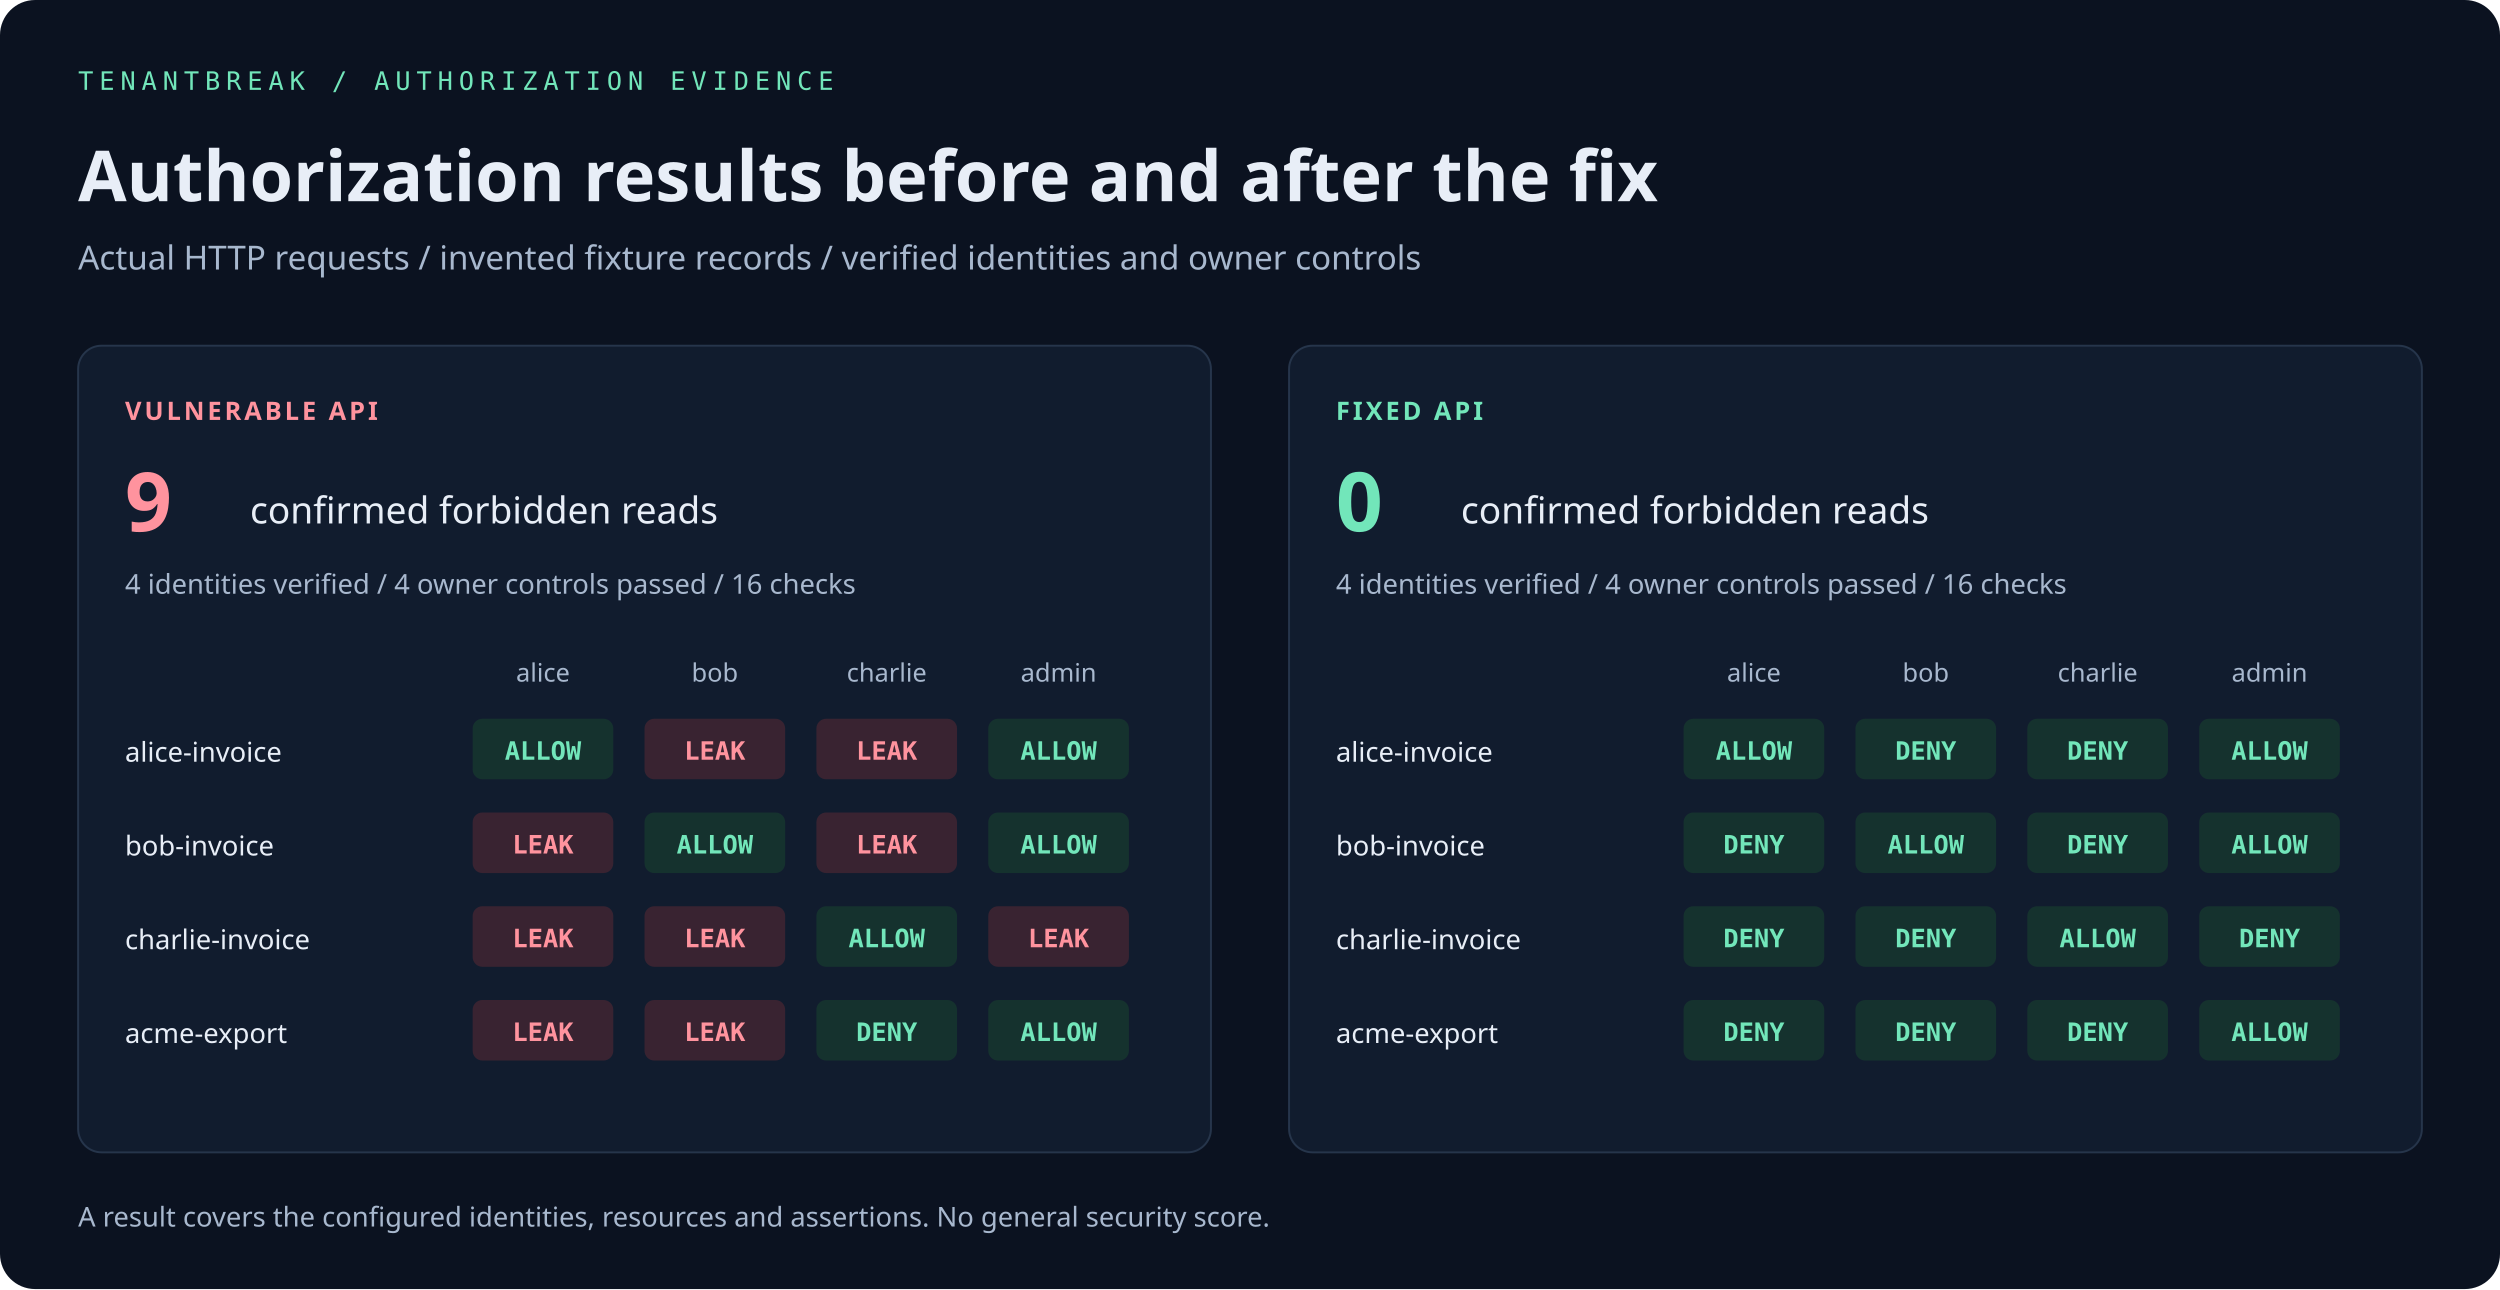
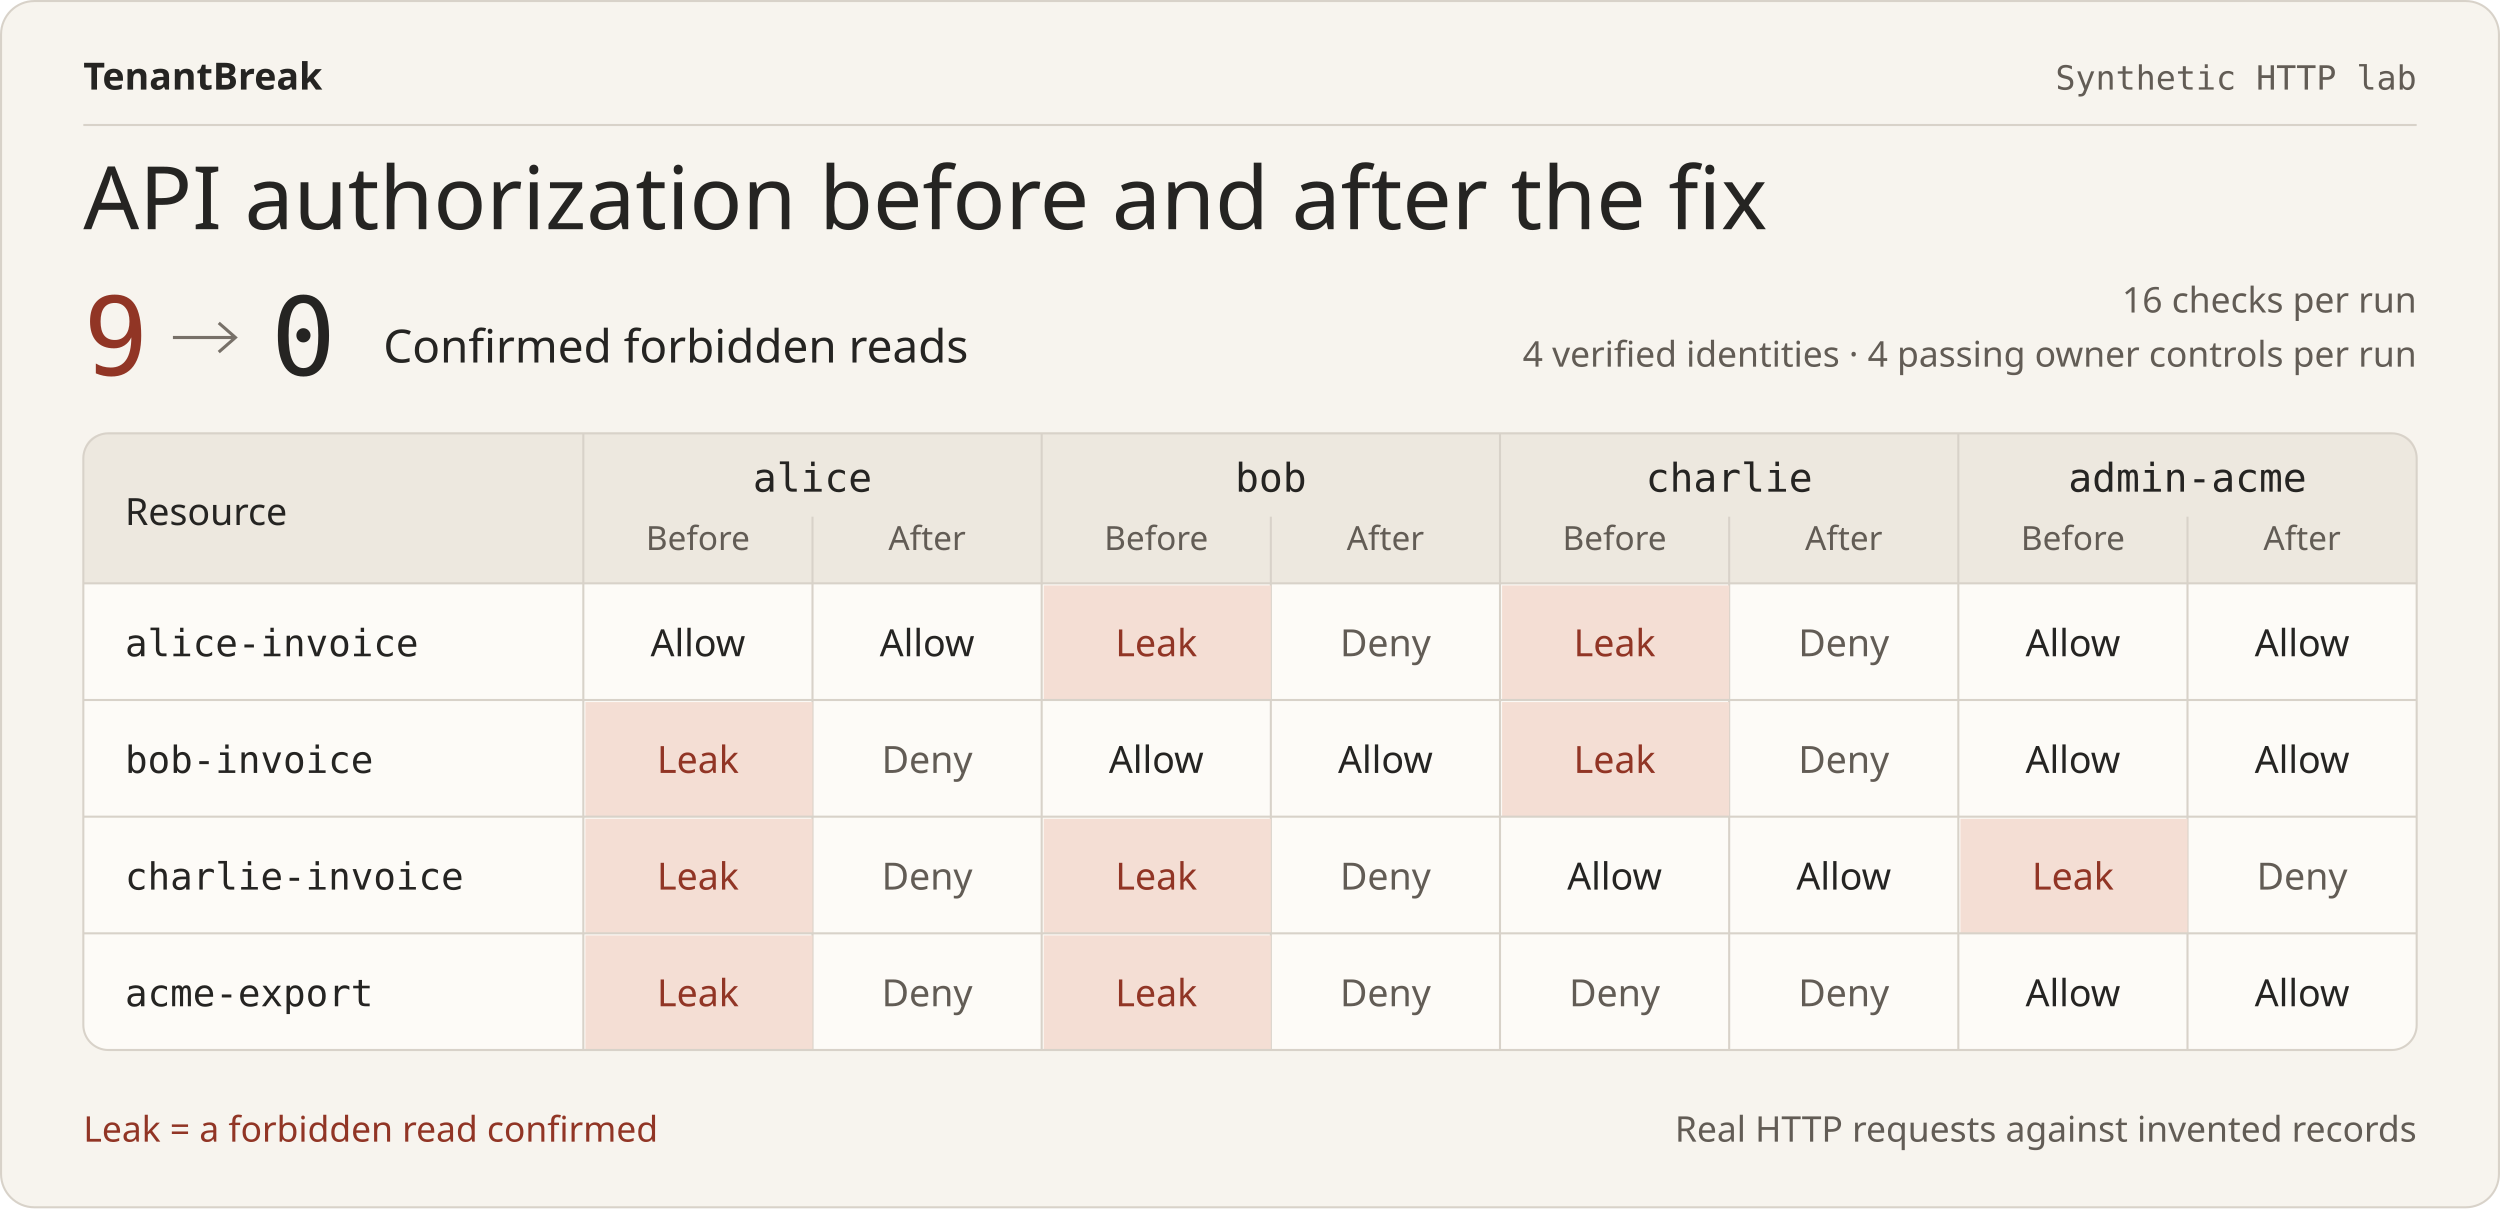
- <svg xmlns="http://www.w3.org/2000/svg" width="1280" height="660" viewBox="0 0 1280 660" role="img" aria-labelledby="title desc">
-   <rect width="1280" height="660" rx="18" fill="#0b1220" />
-   <g font-family="system-ui,Segoe UI,sans-serif">
-     <text x="40" y="46" fill="#72e6ba" font-family="monospace" font-size="13" letter-spacing="3">TENANTBREAK / AUTHORIZATION EVIDENCE</text>
-     <text x="40" y="103" fill="#e8eef7" font-size="36" font-weight="700">Authorization results before and after the fix</text>
-     <text x="40" y="138" fill="#a8b8ce" font-size="17">Actual HTTP requests / invented fixture records / verified identities and owner controls</text>
-     <rect x="40" y="177" width="580" height="413" rx="12" fill="#111c2e" stroke="#26354b" />
-     <text x="64" y="215" fill="#ff939e" font-size="13" font-weight="700" letter-spacing="1.5">VULNERABLE API</text>
-     <text x="64" y="272" fill="#ff939e" font-size="42" font-weight="700">9</text>
-     <text x="128" y="268" fill="#e8eef7" font-size="19">confirmed forbidden reads</text>
-     <text x="64" y="304" fill="#a8b8ce" font-size="14">4 identities verified / 4 owner controls passed / 16 checks</text>
-     <text x="278" y="349" text-anchor="middle" fill="#a8b8ce" font-size="13">alice</text>
-     <text x="366" y="349" text-anchor="middle" fill="#a8b8ce" font-size="13">bob</text>
-     <text x="454" y="349" text-anchor="middle" fill="#a8b8ce" font-size="13">charlie</text>
-     <text x="542" y="349" text-anchor="middle" fill="#a8b8ce" font-size="13">admin</text>
-     <text x="64" y="390" fill="#e8eef7" font-size="14">alice-invoice</text>
-     <rect x="242" y="368" width="72" height="31" rx="5" fill="#15322e" />
-     <text x="278" y="389" text-anchor="middle" fill="#72e6ba" font-family="monospace" font-size="13" font-weight="700">ALLOW</text>
-     <rect x="330" y="368" width="72" height="31" rx="5" fill="#392331" />
-     <text x="366" y="389" text-anchor="middle" fill="#ff939e" font-family="monospace" font-size="13" font-weight="700">LEAK</text>
-     <rect x="418" y="368" width="72" height="31" rx="5" fill="#392331" />
-     <text x="454" y="389" text-anchor="middle" fill="#ff939e" font-family="monospace" font-size="13" font-weight="700">LEAK</text>
-     <rect x="506" y="368" width="72" height="31" rx="5" fill="#15322e" />
-     <text x="542" y="389" text-anchor="middle" fill="#72e6ba" font-family="monospace" font-size="13" font-weight="700">ALLOW</text>
-     <text x="64" y="438" fill="#e8eef7" font-size="14">bob-invoice</text>
-     <rect x="242" y="416" width="72" height="31" rx="5" fill="#392331" />
-     <text x="278" y="437" text-anchor="middle" fill="#ff939e" font-family="monospace" font-size="13" font-weight="700">LEAK</text>
-     <rect x="330" y="416" width="72" height="31" rx="5" fill="#15322e" />
-     <text x="366" y="437" text-anchor="middle" fill="#72e6ba" font-family="monospace" font-size="13" font-weight="700">ALLOW</text>
-     <rect x="418" y="416" width="72" height="31" rx="5" fill="#392331" />
-     <text x="454" y="437" text-anchor="middle" fill="#ff939e" font-family="monospace" font-size="13" font-weight="700">LEAK</text>
-     <rect x="506" y="416" width="72" height="31" rx="5" fill="#15322e" />
-     <text x="542" y="437" text-anchor="middle" fill="#72e6ba" font-family="monospace" font-size="13" font-weight="700">ALLOW</text>
-     <text x="64" y="486" fill="#e8eef7" font-size="14">charlie-invoice</text>
-     <rect x="242" y="464" width="72" height="31" rx="5" fill="#392331" />
-     <text x="278" y="485" text-anchor="middle" fill="#ff939e" font-family="monospace" font-size="13" font-weight="700">LEAK</text>
-     <rect x="330" y="464" width="72" height="31" rx="5" fill="#392331" />
-     <text x="366" y="485" text-anchor="middle" fill="#ff939e" font-family="monospace" font-size="13" font-weight="700">LEAK</text>
-     <rect x="418" y="464" width="72" height="31" rx="5" fill="#15322e" />
-     <text x="454" y="485" text-anchor="middle" fill="#72e6ba" font-family="monospace" font-size="13" font-weight="700">ALLOW</text>
-     <rect x="506" y="464" width="72" height="31" rx="5" fill="#392331" />
-     <text x="542" y="485" text-anchor="middle" fill="#ff939e" font-family="monospace" font-size="13" font-weight="700">LEAK</text>
-     <text x="64" y="534" fill="#e8eef7" font-size="14">acme-export</text>
-     <rect x="242" y="512" width="72" height="31" rx="5" fill="#392331" />
-     <text x="278" y="533" text-anchor="middle" fill="#ff939e" font-family="monospace" font-size="13" font-weight="700">LEAK</text>
-     <rect x="330" y="512" width="72" height="31" rx="5" fill="#392331" />
-     <text x="366" y="533" text-anchor="middle" fill="#ff939e" font-family="monospace" font-size="13" font-weight="700">LEAK</text>
-     <rect x="418" y="512" width="72" height="31" rx="5" fill="#15322e" />
-     <text x="454" y="533" text-anchor="middle" fill="#72e6ba" font-family="monospace" font-size="13" font-weight="700">DENY</text>
-     <rect x="506" y="512" width="72" height="31" rx="5" fill="#15322e" />
-     <text x="542" y="533" text-anchor="middle" fill="#72e6ba" font-family="monospace" font-size="13" font-weight="700">ALLOW</text>
-     <rect x="660" y="177" width="580" height="413" rx="12" fill="#111c2e" stroke="#26354b" />
-     <text x="684" y="215" fill="#72e6ba" font-size="13" font-weight="700" letter-spacing="1.5">FIXED API</text>
-     <text x="684" y="272" fill="#72e6ba" font-size="42" font-weight="700">0</text>
-     <text x="748" y="268" fill="#e8eef7" font-size="19">confirmed forbidden reads</text>
-     <text x="684" y="304" fill="#a8b8ce" font-size="14">4 identities verified / 4 owner controls passed / 16 checks</text>
-     <text x="898" y="349" text-anchor="middle" fill="#a8b8ce" font-size="13">alice</text>
-     <text x="986" y="349" text-anchor="middle" fill="#a8b8ce" font-size="13">bob</text>
-     <text x="1074" y="349" text-anchor="middle" fill="#a8b8ce" font-size="13">charlie</text>
-     <text x="1162" y="349" text-anchor="middle" fill="#a8b8ce" font-size="13">admin</text>
-     <text x="684" y="390" fill="#e8eef7" font-size="14">alice-invoice</text>
-     <rect x="862" y="368" width="72" height="31" rx="5" fill="#15322e" />
-     <text x="898" y="389" text-anchor="middle" fill="#72e6ba" font-family="monospace" font-size="13" font-weight="700">ALLOW</text>
-     <rect x="950" y="368" width="72" height="31" rx="5" fill="#15322e" />
-     <text x="986" y="389" text-anchor="middle" fill="#72e6ba" font-family="monospace" font-size="13" font-weight="700">DENY</text>
-     <rect x="1038" y="368" width="72" height="31" rx="5" fill="#15322e" />
-     <text x="1074" y="389" text-anchor="middle" fill="#72e6ba" font-family="monospace" font-size="13" font-weight="700">DENY</text>
-     <rect x="1126" y="368" width="72" height="31" rx="5" fill="#15322e" />
-     <text x="1162" y="389" text-anchor="middle" fill="#72e6ba" font-family="monospace" font-size="13" font-weight="700">ALLOW</text>
-     <text x="684" y="438" fill="#e8eef7" font-size="14">bob-invoice</text>
-     <rect x="862" y="416" width="72" height="31" rx="5" fill="#15322e" />
-     <text x="898" y="437" text-anchor="middle" fill="#72e6ba" font-family="monospace" font-size="13" font-weight="700">DENY</text>
-     <rect x="950" y="416" width="72" height="31" rx="5" fill="#15322e" />
-     <text x="986" y="437" text-anchor="middle" fill="#72e6ba" font-family="monospace" font-size="13" font-weight="700">ALLOW</text>
-     <rect x="1038" y="416" width="72" height="31" rx="5" fill="#15322e" />
-     <text x="1074" y="437" text-anchor="middle" fill="#72e6ba" font-family="monospace" font-size="13" font-weight="700">DENY</text>
-     <rect x="1126" y="416" width="72" height="31" rx="5" fill="#15322e" />
-     <text x="1162" y="437" text-anchor="middle" fill="#72e6ba" font-family="monospace" font-size="13" font-weight="700">ALLOW</text>
-     <text x="684" y="486" fill="#e8eef7" font-size="14">charlie-invoice</text>
-     <rect x="862" y="464" width="72" height="31" rx="5" fill="#15322e" />
-     <text x="898" y="485" text-anchor="middle" fill="#72e6ba" font-family="monospace" font-size="13" font-weight="700">DENY</text>
-     <rect x="950" y="464" width="72" height="31" rx="5" fill="#15322e" />
-     <text x="986" y="485" text-anchor="middle" fill="#72e6ba" font-family="monospace" font-size="13" font-weight="700">DENY</text>
-     <rect x="1038" y="464" width="72" height="31" rx="5" fill="#15322e" />
-     <text x="1074" y="485" text-anchor="middle" fill="#72e6ba" font-family="monospace" font-size="13" font-weight="700">ALLOW</text>
-     <rect x="1126" y="464" width="72" height="31" rx="5" fill="#15322e" />
-     <text x="1162" y="485" text-anchor="middle" fill="#72e6ba" font-family="monospace" font-size="13" font-weight="700">DENY</text>
-     <text x="684" y="534" fill="#e8eef7" font-size="14">acme-export</text>
-     <rect x="862" y="512" width="72" height="31" rx="5" fill="#15322e" />
-     <text x="898" y="533" text-anchor="middle" fill="#72e6ba" font-family="monospace" font-size="13" font-weight="700">DENY</text>
-     <rect x="950" y="512" width="72" height="31" rx="5" fill="#15322e" />
-     <text x="986" y="533" text-anchor="middle" fill="#72e6ba" font-family="monospace" font-size="13" font-weight="700">DENY</text>
-     <rect x="1038" y="512" width="72" height="31" rx="5" fill="#15322e" />
-     <text x="1074" y="533" text-anchor="middle" fill="#72e6ba" font-family="monospace" font-size="13" font-weight="700">DENY</text>
-     <rect x="1126" y="512" width="72" height="31" rx="5" fill="#15322e" />
-     <text x="1162" y="533" text-anchor="middle" fill="#72e6ba" font-family="monospace" font-size="13" font-weight="700">ALLOW</text>
-     <text x="40" y="628" fill="#a8b8ce" font-size="14">A result covers the configured identities, resources and assertions. No general security score.</text>
-   </g>
+ <svg xmlns="http://www.w3.org/2000/svg" width="1200" height="580" viewBox="0 0 1200 580" role="img" aria-labelledby="title desc">
+   <style>
+ text{font-family:system-ui,Segoe UI,sans-serif;fill:#252422;font-variant-numeric:tabular-nums}
+ .mono{font-family:Consolas,Menlo,monospace}.meta{fill:#625c55}.rule{stroke:#d8d2c9}.leak{fill:#913525}
+ </style>
+   <rect x="0.5" y="0.5" width="1199" height="579" rx="16" fill="#f7f4ee" stroke="#d8d2c9" />
+   <text x="40" y="43" font-size="18" font-weight="600">TenantBreak</text>
+   <text x="1160" y="43" text-anchor="end" class="mono meta" font-size="16">Synthetic HTTP lab</text>
+   <path d="M40 60H1160" class="rule" />
+   <text x="40" y="110" font-size="42" font-weight="500">API authorization before and after the fix</text>
+   <text x="40" y="180" class="mono leak" font-size="52">9</text>
+   <path d="M83 162h30m-8-7 8 7-8 7" fill="none" stroke="#777068" stroke-width="1.5" />
+   <text x="130" y="180" class="mono" font-size="52">0</text>
+   <text x="184" y="174" font-size="22">Confirmed forbidden reads</text>
+   <text x="1160" y="150" text-anchor="end" class="meta" font-size="17">16 checks per run</text>
+   <text x="1160" y="176" text-anchor="end" class="meta" font-size="17">4 verified identities · 4 passing owner controls per run</text>
+   <rect x="40" y="208" width="1120" height="296" rx="12" fill="#fdfbf7" />
+   <path d="M52 208H1148Q1160 208 1160 220V280H40V220Q40 208 52 208Z" fill="#ede8df" />
+   <text x="60" y="252" font-size="18" font-weight="500">Resource</text>
+   <text x="390" y="236" text-anchor="middle" class="mono" font-size="19">alice</text>
+   <text x="335" y="264" text-anchor="middle" class="meta" font-size="16">Before</text>
+   <text x="445" y="264" text-anchor="middle" class="meta" font-size="16">After</text>
+   <path d="M280 208V504M390 248V504" class="rule" />
+   <text x="610" y="236" text-anchor="middle" class="mono" font-size="19">bob</text>
+   <text x="555" y="264" text-anchor="middle" class="meta" font-size="16">Before</text>
+   <text x="665" y="264" text-anchor="middle" class="meta" font-size="16">After</text>
+   <path d="M500 208V504M610 248V504" class="rule" />
+   <text x="830" y="236" text-anchor="middle" class="mono" font-size="19">charlie</text>
+   <text x="775" y="264" text-anchor="middle" class="meta" font-size="16">Before</text>
+   <text x="885" y="264" text-anchor="middle" class="meta" font-size="16">After</text>
+   <path d="M720 208V504M830 248V504" class="rule" />
+   <text x="1050" y="236" text-anchor="middle" class="mono" font-size="19">admin-acme</text>
+   <text x="995" y="264" text-anchor="middle" class="meta" font-size="16">Before</text>
+   <text x="1105" y="264" text-anchor="middle" class="meta" font-size="16">After</text>
+   <path d="M940 208V504M1050 248V504" class="rule" />
+   <text x="60" y="315" class="mono" font-size="18">alice-invoice</text>
+   <text x="335" y="315" text-anchor="middle" class="" font-size="18">Allow</text>
+   <text x="445" y="315" text-anchor="middle" class="" font-size="18">Allow</text>
+   <rect x="501" y="281" width="109" height="55" fill="#f4ded4" />
+   <text x="555" y="315" text-anchor="middle" class="leak" font-size="18">Leak</text>
+   <text x="665" y="315" text-anchor="middle" class="meta" font-size="18">Deny</text>
+   <rect x="721" y="281" width="109" height="55" fill="#f4ded4" />
+   <text x="775" y="315" text-anchor="middle" class="leak" font-size="18">Leak</text>
+   <text x="885" y="315" text-anchor="middle" class="meta" font-size="18">Deny</text>
+   <text x="995" y="315" text-anchor="middle" class="" font-size="18">Allow</text>
+   <text x="1105" y="315" text-anchor="middle" class="" font-size="18">Allow</text>
+   <path d="M40 280H1160" class="rule" />
+   <text x="60" y="371" class="mono" font-size="18">bob-invoice</text>
+   <rect x="281" y="337" width="109" height="55" fill="#f4ded4" />
+   <text x="335" y="371" text-anchor="middle" class="leak" font-size="18">Leak</text>
+   <text x="445" y="371" text-anchor="middle" class="meta" font-size="18">Deny</text>
+   <text x="555" y="371" text-anchor="middle" class="" font-size="18">Allow</text>
+   <text x="665" y="371" text-anchor="middle" class="" font-size="18">Allow</text>
+   <rect x="721" y="337" width="109" height="55" fill="#f4ded4" />
+   <text x="775" y="371" text-anchor="middle" class="leak" font-size="18">Leak</text>
+   <text x="885" y="371" text-anchor="middle" class="meta" font-size="18">Deny</text>
+   <text x="995" y="371" text-anchor="middle" class="" font-size="18">Allow</text>
+   <text x="1105" y="371" text-anchor="middle" class="" font-size="18">Allow</text>
+   <path d="M40 336H1160" class="rule" />
+   <text x="60" y="427" class="mono" font-size="18">charlie-invoice</text>
+   <rect x="281" y="393" width="109" height="55" fill="#f4ded4" />
+   <text x="335" y="427" text-anchor="middle" class="leak" font-size="18">Leak</text>
+   <text x="445" y="427" text-anchor="middle" class="meta" font-size="18">Deny</text>
+   <rect x="501" y="393" width="109" height="55" fill="#f4ded4" />
+   <text x="555" y="427" text-anchor="middle" class="leak" font-size="18">Leak</text>
+   <text x="665" y="427" text-anchor="middle" class="meta" font-size="18">Deny</text>
+   <text x="775" y="427" text-anchor="middle" class="" font-size="18">Allow</text>
+   <text x="885" y="427" text-anchor="middle" class="" font-size="18">Allow</text>
+   <rect x="941" y="393" width="109" height="55" fill="#f4ded4" />
+   <text x="995" y="427" text-anchor="middle" class="leak" font-size="18">Leak</text>
+   <text x="1105" y="427" text-anchor="middle" class="meta" font-size="18">Deny</text>
+   <path d="M40 392H1160" class="rule" />
+   <text x="60" y="483" class="mono" font-size="18">acme-export</text>
+   <rect x="281" y="449" width="109" height="55" fill="#f4ded4" />
+   <text x="335" y="483" text-anchor="middle" class="leak" font-size="18">Leak</text>
+   <text x="445" y="483" text-anchor="middle" class="meta" font-size="18">Deny</text>
+   <rect x="501" y="449" width="109" height="55" fill="#f4ded4" />
+   <text x="555" y="483" text-anchor="middle" class="leak" font-size="18">Leak</text>
+   <text x="665" y="483" text-anchor="middle" class="meta" font-size="18">Deny</text>
+   <text x="775" y="483" text-anchor="middle" class="meta" font-size="18">Deny</text>
+   <text x="885" y="483" text-anchor="middle" class="meta" font-size="18">Deny</text>
+   <text x="995" y="483" text-anchor="middle" class="" font-size="18">Allow</text>
+   <text x="1105" y="483" text-anchor="middle" class="" font-size="18">Allow</text>
+   <path d="M40 448H1160" class="rule" />
+   <rect x="40" y="208" width="1120" height="296" rx="12" fill="none" class="rule" />
+   <text x="40" y="548" class="leak" font-size="17">Leak = a forbidden read confirmed</text>
+   <text x="1160" y="548" text-anchor="end" class="meta" font-size="17">Real HTTP requests against invented records</text>
</svg>
